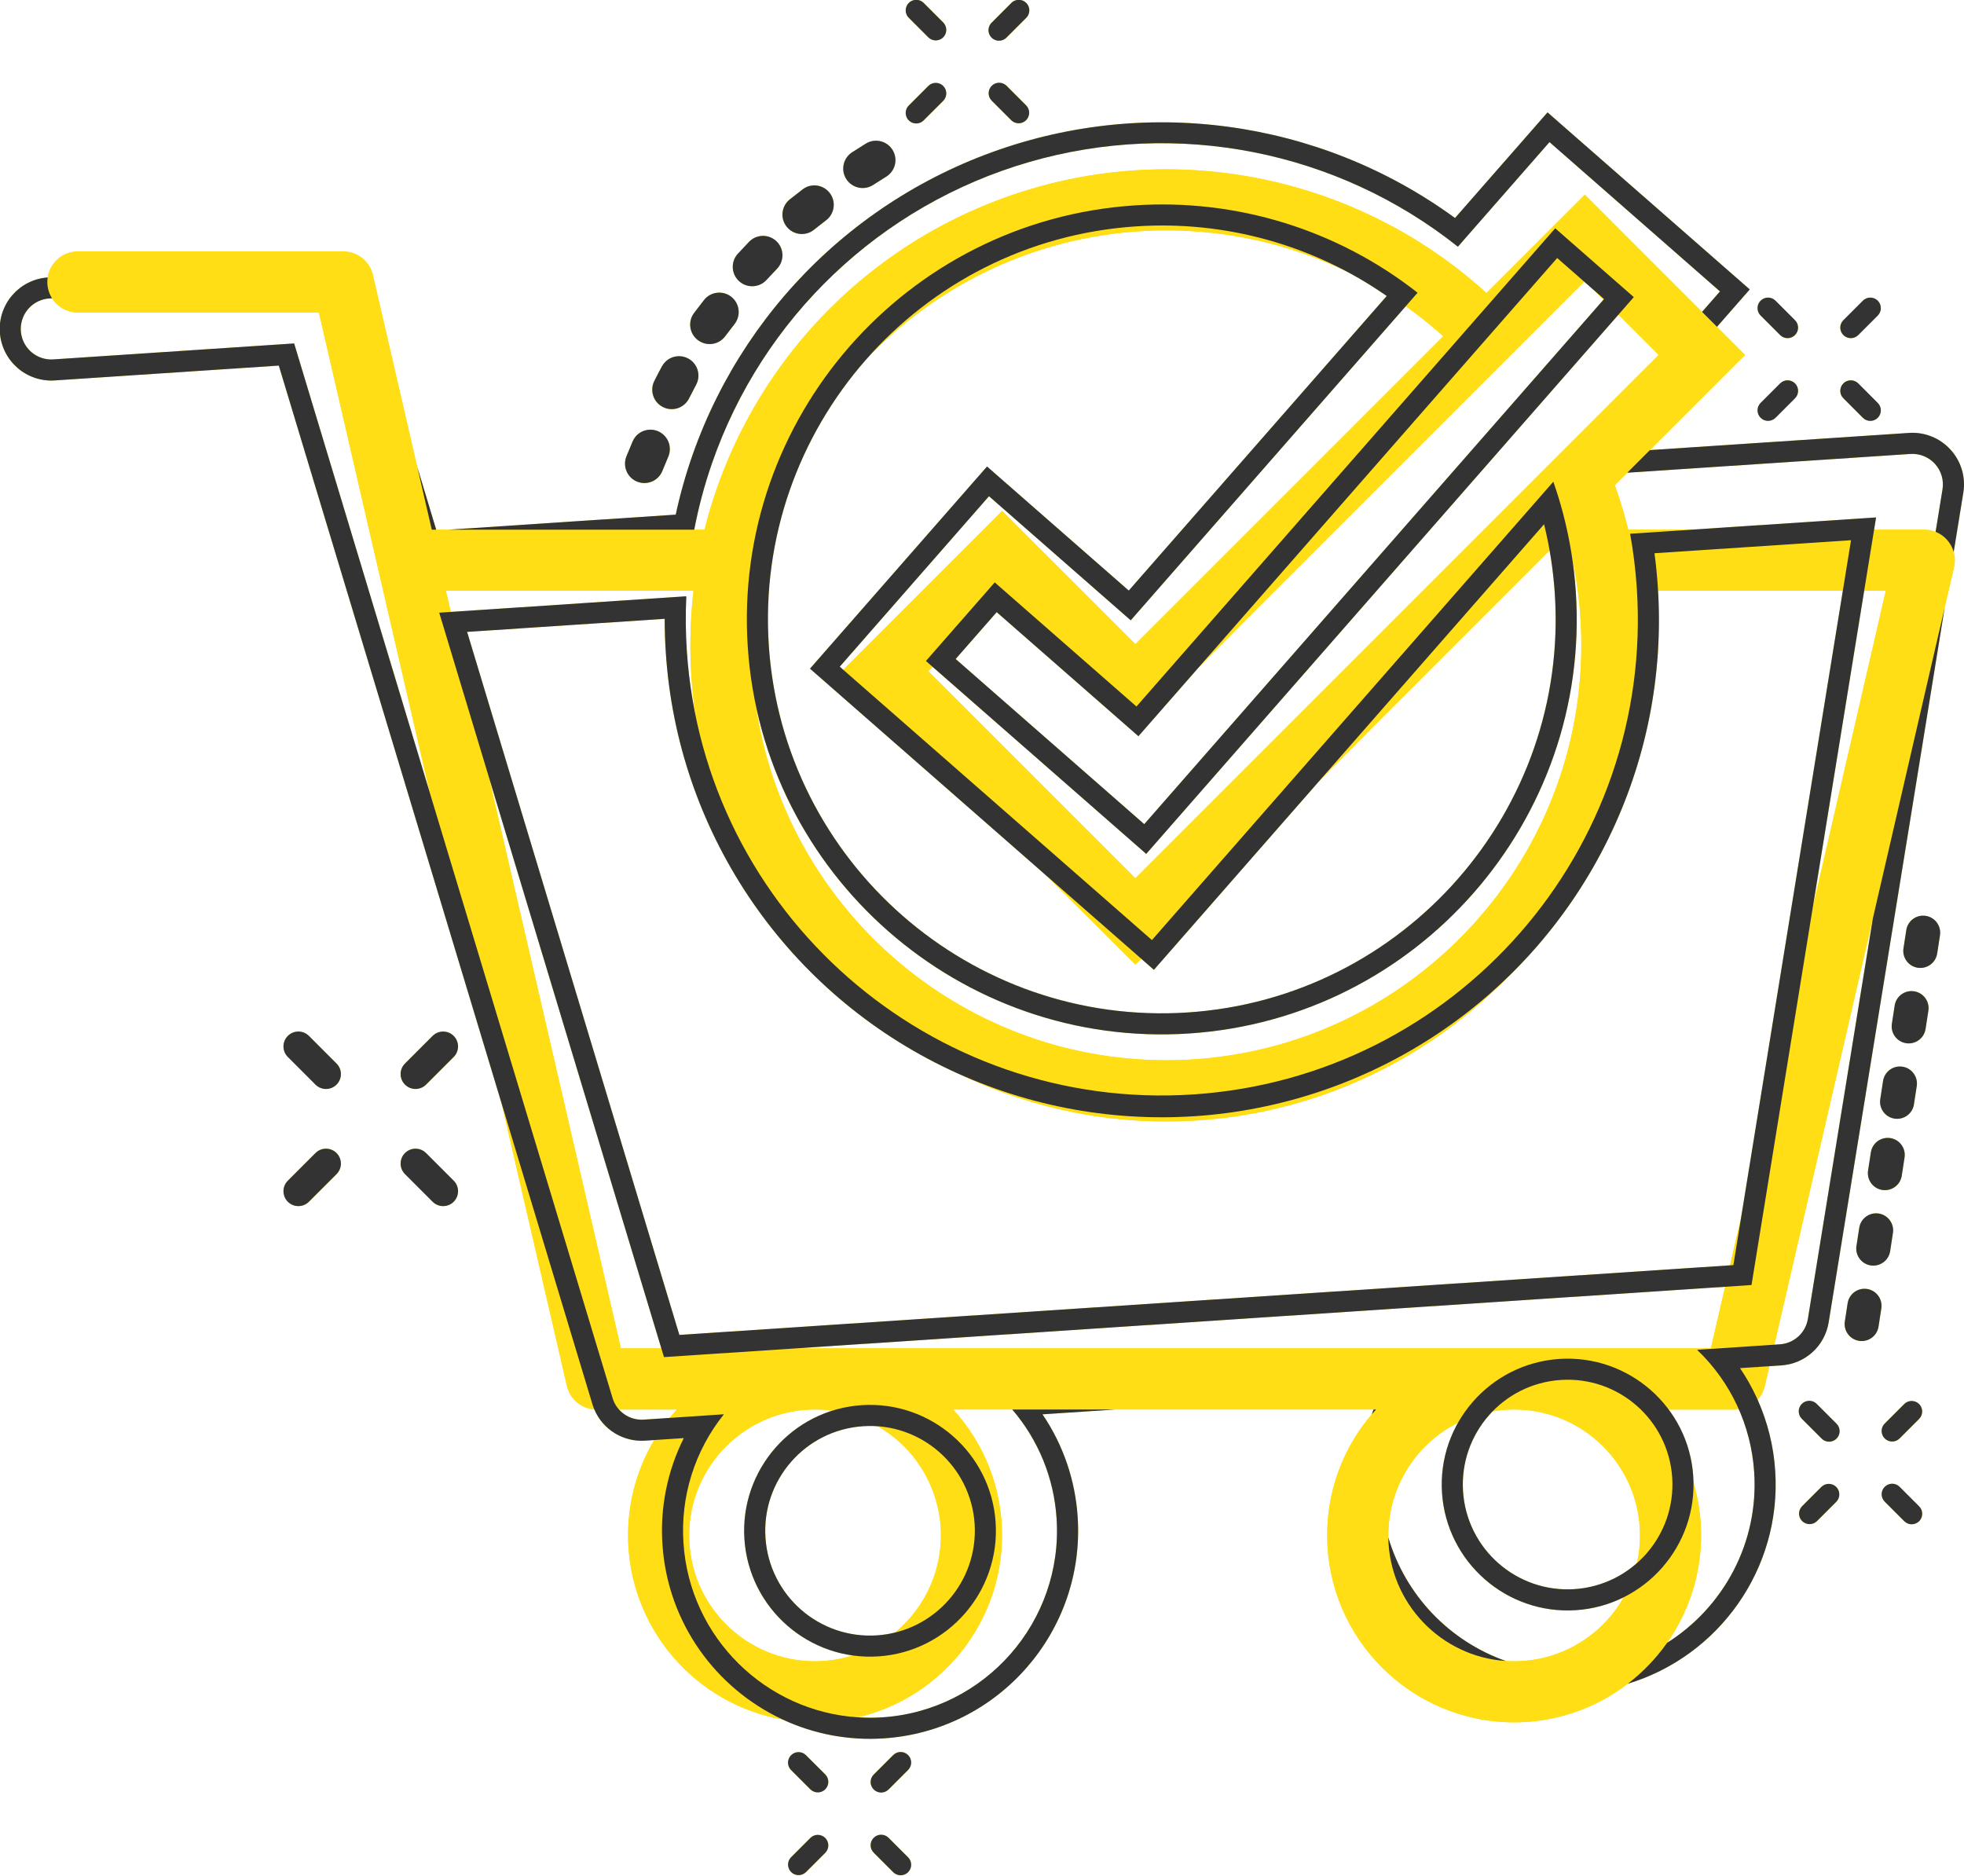
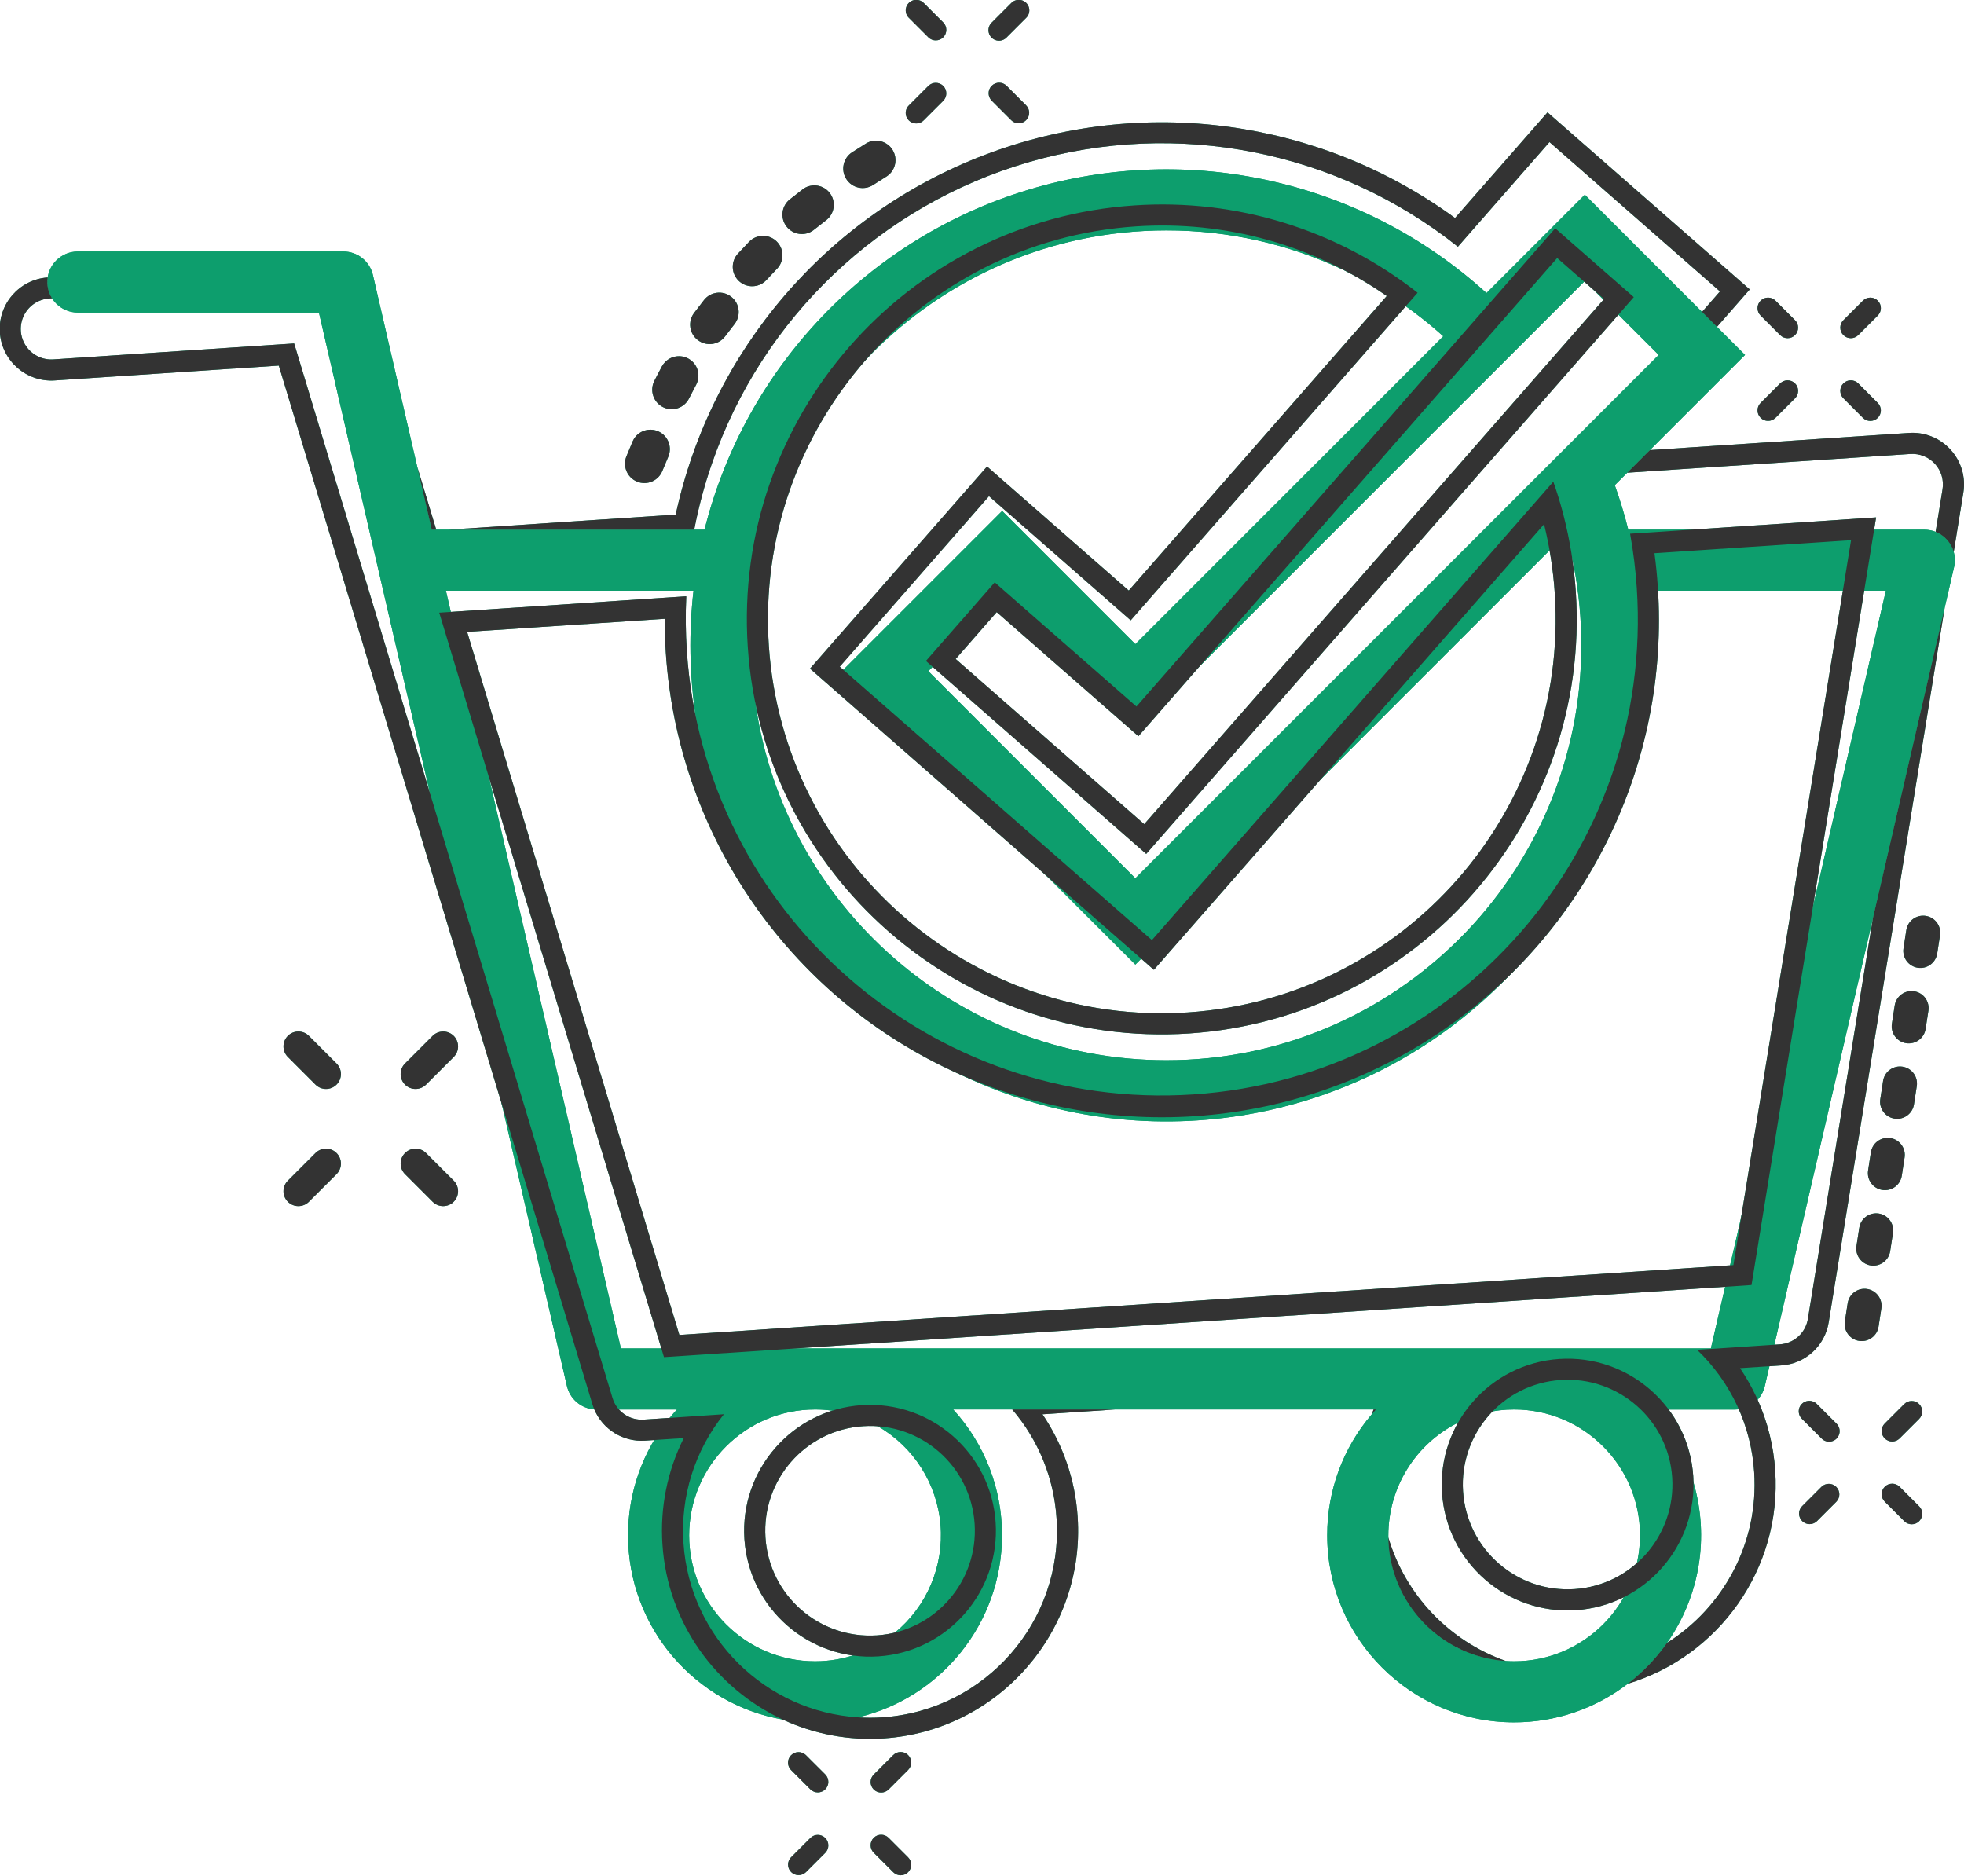
<svg xmlns="http://www.w3.org/2000/svg" viewBox="0 0 2156.64 2059.23">
  <defs>
-     <style>.cls-1{fill:#ffde16;}.cls-2{fill:#333;}</style>
+     <style>.cls-1{fill:#0d9e6d;}.cls-2{fill:#333;}</style>
  </defs>
  <g id="Layer_2" data-name="Layer 2">
    <g id="Layer_1-2" data-name="Layer 1">
      <path class="cls-1" d="M2145.33,606.17a33.46,33.46,0,0,0-32.31-24.5H1788c-4.11-16.46-9.09-32.88-14.81-48.9l13.68-13.68,24.84-24.85,104.51-104.51-30.84-30.84-16.4-16.4-128.69-128.7-108,108A522.8,522.8,0,0,0,773.63,581.67H474.11l-15.92-68.89L409.52,302.16a33.36,33.36,0,0,0-32.66-26H85.51a33.53,33.53,0,0,0,0,67.06H350.19l64.58,279.52,57.4,248.43L551,1212.35l71.5,309.43a33.32,33.32,0,0,0,30.1,25.88c.85.06,1.7.1,2.56.1h88.17q-4.12,4.52-7.94,9.22a203.68,203.68,0,0,0-45.7,129c0,101.06,73.4,185.3,169.69,202.2a206.28,206.28,0,0,0,82.76-2.38c90.55-21.36,158.14-102.84,158.14-199.82a203.77,203.77,0,0,0-53.65-138.24H1511c-1.62,1.77-3.19,3.55-4.74,5.36A203.66,203.66,0,0,0,1457.38,1686c0,113.2,92.09,205.29,205.29,205.29a204.27,204.27,0,0,0,124.83-42.41,206.7,206.7,0,0,0,43.09-44.89,205.52,205.52,0,0,0,29-176.17v0a203.9,203.9,0,0,0-45.29-80h91a36.28,36.28,0,0,0,4.06-.24,33.35,33.35,0,0,0,28.6-25.74l5-21.62,5.45-23.56,108.19-468.29,78.83-341.19,10.25-44.37A33.44,33.44,0,0,0,2145.33,606.17ZM1739.58,309.32l.7-.7,20.49,20.49,16.4,16.41,44.21,44.21L1246.72,964.39,1019.35,737l4.74-4.74,76.36-76.36,146.27,146.28,71.35-71.35ZM954.71,390.73h0c82.8-84.92,198.4-137.73,326.1-137.73a455.11,455.11,0,0,1,195.41,43.86h0a452.61,452.61,0,0,1,108.58,72.37L1246.72,707.35,1100.45,561.07,924.51,737,1149.39,961.9l97.33,97.33,204.15-204.15,250.72-250.73,18.22-18.22c2.49,8.94,4.72,18,6.65,27.06,0,0,0,0,0,0,.51,2.37,1,4.74,1.46,7.11.11.68.24,1.38.42,2.18a459.62,459.62,0,0,1,8.11,86.13c0,251.23-204.4,455.64-455.64,455.64-229,0-419.08-169.81-450.94-390.13,0,0,0,0,0,0a456.48,456.48,0,0,1-4.7-65.5C825.18,585.1,874.6,472.89,954.71,390.73Zm28,1402h0A137.67,137.67,0,0,1,895,1824.24c-76.22,0-138.24-62-138.24-138.24s62-138.23,138.24-138.23a137.63,137.63,0,0,1,68.84,18.39h0a138.15,138.15,0,0,1,18.9,226.58Zm680,31.5c-3.07,0-6.12-.11-9.14-.3-71.24-4.68-127.93-63.57-129.08-135.71,0-.74,0-1.48,0-2.23A138.39,138.39,0,0,1,1601,1562.29h0a137.35,137.35,0,0,1,61.64-14.52c76.23,0,138.24,62,138.24,138.23a138.31,138.31,0,0,1-138.24,138.24Zm328.11-828.9v0L1912,1336.46v0l-12.23,52.93-5.44,23.57-15.65,67.72H681.82L537,854l0-.07L495,671.9l-5.36-23.18H761.51A531.18,531.18,0,0,0,763.79,786v0a523.84,523.84,0,0,0,275.4,386.2l.15.08q18.59,9.68,38,17.9a522.31,522.31,0,0,0,573.08-112q9-9,17.51-18.36l0-.05a521.08,521.08,0,0,0,135.53-351.19,531.86,531.86,0,0,0-3.39-59.93h270.73Z" />
      <path class="cls-1" d="M1985.23,1448.12a33.35,33.35,0,0,1-30.87,28.08l-5.94.4-84.85,5.62a203.89,203.89,0,0,1,62.67,134.39c5.15,77.79-33.93,148.47-95.65,187.38a206.7,206.7,0,0,1-43.09,44.89c99.48-30.05,169-125.77,161.83-233.8A227.41,227.41,0,0,0,1930,1537c-.49-1.1-1-2.2-1.5-3.29a226.29,226.29,0,0,0-17.81-31.37l32.26-2.13,12.91-.86a56.4,56.4,0,0,0,52.2-47.47l127.36-784.71-78.83,341.19Z" />
      <path class="cls-1" d="M1506.29,1553.12c1.55-1.81,3.12-3.59,4.74-5.36h-2.74Q1507.26,1550.42,1506.29,1553.12Z" />
      <path class="cls-1" d="M1524.45,1688.23c1.15,72.14,57.84,131,129.08,135.71A206.1,206.1,0,0,1,1524.45,1688.23Z" />
      <path class="cls-1" d="M781.74,509a522.52,522.52,0,0,1,819.15-238.09l100.59-114.88L1888.67,320,1869,342.49l16.4,16.4,20.72-23.66,15.25-17.41-17.41-15.25L1716.74,138.65l-17.42-15.26-15.25,17.43-86.34,98.58A546,546,0,0,0,742,565.12L492.32,581.67h270A522.8,522.8,0,0,1,781.74,509Z" />
      <path class="cls-1" d="M2141.88,493.81a56.36,56.36,0,0,0-45.68-18.42l-284.5,18.85-24.84,24.85,310.88-20.6a33.52,33.52,0,0,1,35.3,38.83L2125.46,584a33.69,33.69,0,0,1,19.87,22.13L2155.9,541A56.41,56.41,0,0,0,2141.88,493.81Z" />
      <path class="cls-1" d="M1111.53,1547.76a203.56,203.56,0,0,1,48.68,119.61c7.49,113-78.32,210.93-191.27,218.42a205,205,0,0,1-26.81,0c-101.25-6.46-184.73-87.4-191.61-191.3A203.76,203.76,0,0,1,794.91,1553l-59.53,4-28.44,1.88a33.38,33.38,0,0,1-34.31-23.76L472.17,871.18,405.92,651.77,323,377.13,58.9,394.63a33.53,33.53,0,1,1-4.43-66.91l2.67-.18a33.43,33.43,0,0,1-4.78-22.87,56.67,56.67,0,0,0,8.07,113.06l245.73-16.28,77.6,257L551,1212.35l99.47,329.44a54.58,54.58,0,0,0,2.13,5.87,56.36,56.36,0,0,0,55.87,34.3l9.91-.65,32.47-2.15a226.54,226.54,0,0,0-23.42,116.89c5.71,86.13,58.71,158.07,132,192.15a227,227,0,0,0,111.1,20.69c125.69-8.33,221.17-117.36,212.84-243.05a226.62,226.62,0,0,0-38.63-112.78l80-5.3Z" />
      <polygon class="cls-1" points="479 581.67 458.19 512.78 474.11 581.67 479 581.67" />
      <path class="cls-1" d="M1859.33,1621.05c-5-76.06-71-133.84-147.08-128.8s-133.83,71-128.79,147.08,71,133.83,147.07,128.79S1864.37,1697.1,1859.33,1621.05ZM1729,1745a115.09,115.09,0,1,1,107.23-122.44A115.21,115.21,0,0,1,1729,1745Z" />
      <path class="cls-1" d="M1923.31,1411.06,2060.1,568.19,1790,586.09a531.25,531.25,0,0,1,7.34,59.57A522.7,522.7,0,1,1,754.2,714.78a534.44,534.44,0,0,1-.59-60l-271.31,18,246.81,817.45ZM729.89,679.53c0,12.27.4,24.56,1.21,36.78a545.85,545.85,0,1,0,1089.31-72.18c-.81-12.21-2-24.46-3.65-36.62l215.83-14.3-129.18,796L746,1465.87l-233.07-772Z" />
      <path class="cls-1" d="M946.23,1543c-76.06,5-133.84,71-128.8,147.07s71,133.84,147.08,128.8,133.83-71,128.79-147.08S1022.28,1538,946.23,1543ZM963,1795.78a115.09,115.09,0,1,1,107.22-122.44A115.23,115.23,0,0,1,963,1795.78Z" />
      <path class="cls-1" d="M1707.76,250.69,1247.92,775.8,1092.29,639.52l-75.57,86.29,241.92,211.85,535.41-611.4ZM1256.48,905,1049.39,723.64l45.06-51.45,138.22,121,17.41,15.25,15.25-17.42,444.59-507.69,51.46,45.06Z" />
      <path class="cls-1" d="M1716.05,562.55c-3-11.27-6.47-22.54-10.36-33.61l-440.78,503.35-2.9-2.55L922.1,732.08,1086,544.89l155.63,136.29,315-359.74a453.5,453.5,0,0,0-311-95.88C994.94,242.17,804.5,459.65,821.11,710.34s234.08,441.13,484.77,424.52S1747,900.78,1730.4,650.09a459.71,459.71,0,0,0-13.79-85.4C1716.38,563.9,1716.2,563.21,1716.05,562.55Zm-411.7,549.21c-238,15.77-444.37-165-460.14-403s165-444.38,403-460.15a431,431,0,0,1,275.55,76.42L1239.48,648.51l-138.21-121-17.41-15.25-15.26,17.41L904.68,716.83l-15.25,17.41,17.42,15.26,339.91,297.66,2.9,2.54,17.42,15.26,15.25-17.42,413.19-471.85a436.3,436.3,0,0,1,11.78,75.93C1723.07,889.58,1542.3,1096,1304.35,1111.76Z" />
      <path class="cls-1" d="M2054.37,1265.35l-3.08,20a18.71,18.71,0,1,0,37,5.69l3.07-20a18.28,18.28,0,0,0,.21-3.45,18.71,18.71,0,0,0-37.19-2.24Z" />
      <path class="cls-1" d="M2041.62,1348.2l-3.08,20a18.71,18.71,0,1,0,37,5.69l3.07-20a18.28,18.28,0,0,0,.21-3.45,18.71,18.71,0,0,0-37.19-2.24Z" />
      <path class="cls-1" d="M2050.21,1415.4a18.71,18.71,0,0,0-21.34,15.64l-3.08,20a18.71,18.71,0,1,0,37,5.69l3.07-20a18.28,18.28,0,0,0,.21-3.45A18.71,18.71,0,0,0,2050.21,1415.4Z" />
      <path class="cls-1" d="M2114.6,1005.69a18.72,18.72,0,0,0-21.34,15.65l-3.07,20a18.71,18.71,0,1,0,37,5.69l3.08-20a19.09,19.09,0,0,0,.21-3.44A18.73,18.73,0,0,0,2114.6,1005.69Z" />
      <path class="cls-1" d="M2101.85,1088.54a18.72,18.72,0,0,0-21.34,15.65l-3.07,20a18.71,18.71,0,1,0,37,5.69l3.08-20a19.09,19.09,0,0,0,.21-3.44A18.72,18.72,0,0,0,2101.85,1088.54Z" />
      <path class="cls-1" d="M2101.67,1212.7l3.08-20a19.15,19.15,0,0,0,.21-3.45,18.71,18.71,0,0,0-37.2-2.24l-3.07,20a18.71,18.71,0,1,0,37,5.69Z" />
      <path class="cls-1" d="M958.74,203.11c4.81-3.07,9.7-6.17,14.54-9.2.46-.28.9-.58,1.33-.9A21.33,21.33,0,0,0,953,156.48h0a20.71,20.71,0,0,0-2.36,1.29c-5,3.11-10,6.27-14.87,9.4a21.32,21.32,0,0,0,23,35.94Z" />
      <path class="cls-1" d="M893.29,252.68c.2-.15.4-.3.59-.46,4.47-3.52,9-7.08,13.56-10.58A21.33,21.33,0,0,0,884.34,206a22.31,22.31,0,0,0-3,1.95c-4.67,3.61-9.33,7.26-13.86,10.83a21.32,21.32,0,0,0,25.81,33.94Z" />
      <path class="cls-1" d="M811.43,308.63a21.37,21.37,0,0,0,27.13,1.58,20.49,20.49,0,0,0,3-2.68c3.62-3.89,7.47-8,11.75-12.49a21.32,21.32,0,0,0-27.64-32.19,21.64,21.64,0,0,0-3.25,2.8c-4.42,4.65-8.38,8.85-12.09,12.85A21.34,21.34,0,0,0,811.43,308.63Z" />
      <path class="cls-1" d="M766.41,373.51a21.26,21.26,0,0,0,29.86-4.2l1-1.3c3.11-4.15,6.26-8.25,9.35-12.2A21.32,21.32,0,1,0,773,329.53c-3.28,4.2-6.59,8.52-9.84,12.84l-1,1.28a21.32,21.32,0,0,0,4.19,29.86Z" />
      <path class="cls-1" d="M728,447a21.28,21.28,0,0,0,28.62-9.48c2.19-4.36,4.74-9.26,7.79-15a21.32,21.32,0,0,0-33.88-25.13,20.88,20.88,0,0,0-3.74,5c-3.22,6-5.93,11.24-8.28,15.91A21.34,21.34,0,0,0,728,447Z" />
      <path class="cls-1" d="M699.69,528.93A21.29,21.29,0,0,0,727.39,517c1.81-4.53,3.93-9.63,6.48-15.58A21.32,21.32,0,0,0,698,479.31a21,21,0,0,0-3.3,5.35c-2.69,6.29-4.94,11.71-6.88,16.56A21.36,21.36,0,0,0,699.69,528.93Z" />
      <path class="cls-1" d="M346.41,1266.15l-30.34,30.34a16.36,16.36,0,0,0,23.14,23.14l30.34-30.34a16.36,16.36,0,1,0-23.14-23.14Z" />
      <path class="cls-1" d="M475.05,1137.51l-30.34,30.34A16.36,16.36,0,1,0,467.85,1191l30.34-30.34a16.36,16.36,0,1,0-23.14-23.14Z" />
      <path class="cls-1" d="M467.85,1266.15a16.36,16.36,0,1,0-23.14,23.14l30.34,30.34a16.36,16.36,0,0,0,23.14-23.14Z" />
      <path class="cls-1" d="M339.21,1137.51a16.36,16.36,0,1,0-23.14,23.14L346.41,1191a16.36,16.36,0,1,0,23.14-23.14Z" />
      <path class="cls-1" d="M890,2018.08l-21.43,21.43a11.56,11.56,0,0,0,16.35,16.34l21.43-21.43A11.56,11.56,0,0,0,890,2018.08Z" />
      <path class="cls-1" d="M980.83,1927.21l-21.43,21.43A11.55,11.55,0,0,0,975.74,1965l21.43-21.43a11.55,11.55,0,0,0-16.34-16.34Z" />
      <path class="cls-1" d="M975.74,2018.08a11.55,11.55,0,1,0-16.34,16.34l21.43,21.43a11.55,11.55,0,0,0,16.34-16.34Z" />
      <path class="cls-1" d="M884.88,1927.21a11.56,11.56,0,0,0-16.35,16.34L890,1965a11.56,11.56,0,0,0,16.35-16.34Z" />
      <path class="cls-1" d="M2000.16,1632.65l-21.43,21.43a11.56,11.56,0,0,0,16.35,16.34l21.43-21.43a11.56,11.56,0,0,0-16.35-16.34Z" />
      <path class="cls-1" d="M2091,1541.78l-21.43,21.43a11.55,11.55,0,1,0,16.34,16.34l21.43-21.43a11.55,11.55,0,0,0-16.34-16.34Z" />
      <path class="cls-1" d="M2085.94,1632.65A11.55,11.55,0,0,0,2069.6,1649l21.43,21.43a11.55,11.55,0,0,0,16.34-16.34Z" />
      <path class="cls-1" d="M1995.08,1541.78a11.56,11.56,0,1,0-16.35,16.34l21.43,21.43a11.56,11.56,0,1,0,16.35-16.34Z" />
      <path class="cls-1" d="M1014.44,132l21.44-21.43a11.56,11.56,0,0,0-16.35-16.34L998.1,115.68A11.55,11.55,0,1,0,1014.44,132Z" />
      <path class="cls-1" d="M1105.31,41.16l21.43-21.43A11.56,11.56,0,1,0,1110.4,3.38L1089,24.81a11.56,11.56,0,1,0,16.34,16.35Z" />
      <path class="cls-1" d="M1110.4,132a11.55,11.55,0,1,0,16.34-16.34l-21.43-21.43A11.55,11.55,0,1,0,1089,110.59Z" />
      <path class="cls-1" d="M1019.53,41.16a11.56,11.56,0,0,0,16.35-16.34L1014.44,3.38A11.56,11.56,0,1,0,998.1,19.73Z" />
      <path class="cls-1" d="M1949.64,458.81l21.43-21.43A11.55,11.55,0,1,0,1954.73,421l-21.43,21.43a11.55,11.55,0,0,0,16.34,16.34Z" />
      <path class="cls-1" d="M2040.51,367.94l21.43-21.43a11.55,11.55,0,0,0-16.34-16.34l-21.43,21.43a11.55,11.55,0,0,0,16.34,16.34Z" />
      <path class="cls-1" d="M2045.6,458.81a11.55,11.55,0,0,0,16.34-16.34L2040.51,421a11.55,11.55,0,0,0-16.34,16.34Z" />
      <path class="cls-1" d="M1954.73,367.94a11.55,11.55,0,1,0,16.34-16.34l-21.43-21.43a11.55,11.55,0,0,0-16.34,16.34Z" />
      <path class="cls-1" d="M2145.33,606.17a33.46,33.46,0,0,0-32.31-24.5H1788c-4.11-16.46-9.09-32.88-14.81-48.9l13.68-13.68,24.84-24.85,104.51-104.51-30.84-30.84-16.4-16.4-128.69-128.7-108,108A522.8,522.8,0,0,0,773.63,581.67H474.11l-15.92-68.89L409.52,302.16a33.36,33.36,0,0,0-32.66-26H85.51a33.53,33.53,0,0,0,0,67.06H350.19l64.58,279.52,57.4,248.43L551,1212.35l71.5,309.43a33.32,33.32,0,0,0,30.1,25.88c.85.06,1.7.1,2.56.1h88.17q-4.12,4.52-7.94,9.22a203.68,203.68,0,0,0-45.7,129c0,101.06,73.4,185.3,169.69,202.2a206.28,206.28,0,0,0,82.76-2.38c90.55-21.36,158.14-102.84,158.14-199.82a203.77,203.77,0,0,0-53.65-138.24H1511c-1.62,1.77-3.19,3.55-4.74,5.36A203.66,203.66,0,0,0,1457.38,1686c0,113.2,92.09,205.29,205.29,205.29a204.27,204.27,0,0,0,124.83-42.41,206.7,206.7,0,0,0,43.09-44.89,205.52,205.52,0,0,0,29-176.17v0a203.9,203.9,0,0,0-45.29-80h91a36.28,36.28,0,0,0,4.06-.24,33.35,33.35,0,0,0,28.6-25.74l5-21.62,5.45-23.56,108.19-468.29,78.83-341.19,10.25-44.37A33.44,33.44,0,0,0,2145.33,606.17ZM1739.58,309.32l.7-.7,20.49,20.49,16.4,16.41,44.21,44.21L1246.72,964.39,1019.35,737l4.74-4.74,76.36-76.36,146.27,146.28,71.35-71.35ZM954.71,390.73h0c82.8-84.92,198.4-137.73,326.1-137.73a455.11,455.11,0,0,1,195.41,43.86h0a452.61,452.61,0,0,1,108.58,72.37L1246.72,707.35,1100.45,561.07,924.51,737,1149.39,961.9l97.33,97.33,204.15-204.15,250.72-250.73,18.22-18.22c2.49,8.94,4.72,18,6.65,27.06,0,0,0,0,0,0,.51,2.37,1,4.74,1.46,7.11.11.68.24,1.38.42,2.18a459.62,459.62,0,0,1,8.11,86.13c0,251.23-204.4,455.64-455.64,455.64-229,0-419.08-169.81-450.94-390.13,0,0,0,0,0,0a456.48,456.48,0,0,1-4.7-65.5C825.18,585.1,874.6,472.89,954.71,390.73Zm28,1402h0A137.67,137.67,0,0,1,895,1824.24c-76.22,0-138.24-62-138.24-138.24s62-138.23,138.24-138.23a137.63,137.63,0,0,1,68.84,18.39h0a138.15,138.15,0,0,1,18.9,226.58Zm680,31.5c-3.07,0-6.12-.11-9.14-.3-71.24-4.68-127.93-63.57-129.08-135.71,0-.74,0-1.48,0-2.23A138.39,138.39,0,0,1,1601,1562.29h0a137.35,137.35,0,0,1,61.64-14.52c76.23,0,138.24,62,138.24,138.23a138.31,138.31,0,0,1-138.24,138.24Zm328.11-828.9v0L1912,1336.46v0l-12.23,52.93-5.44,23.57-15.65,67.72H681.82L537,854l0-.07L495,671.9l-5.36-23.18H761.51A531.18,531.18,0,0,0,763.79,786v0a523.84,523.84,0,0,0,275.4,386.2l.15.08q18.59,9.68,38,17.9a522.31,522.31,0,0,0,573.08-112q9-9,17.51-18.36l0-.05a521.08,521.08,0,0,0,135.53-351.19,531.86,531.86,0,0,0-3.39-59.93h270.73Z" />
      <path class="cls-2" d="M1985.23,1448.12a33.35,33.35,0,0,1-30.87,28.08l-5.94.4-84.85,5.62a203.89,203.89,0,0,1,62.67,134.39c5.15,77.79-33.93,148.47-95.65,187.38a206.7,206.7,0,0,1-43.09,44.89c99.48-30.05,169-125.77,161.83-233.8A227.41,227.41,0,0,0,1930,1537c-.49-1.1-1-2.2-1.5-3.29a226.29,226.29,0,0,0-17.81-31.37l32.26-2.13,12.91-.86a56.4,56.4,0,0,0,52.2-47.47l127.36-784.71-78.83,341.19Z" />
      <path class="cls-2" d="M1506.29,1553.12c1.55-1.81,3.12-3.59,4.74-5.36h-2.74Q1507.26,1550.42,1506.29,1553.12Z" />
      <path class="cls-2" d="M1524.45,1688.23c1.15,72.14,57.84,131,129.08,135.71A206.1,206.1,0,0,1,1524.45,1688.23Z" />
      <path class="cls-2" d="M781.74,509a522.52,522.52,0,0,1,819.15-238.09l100.59-114.88L1888.67,320,1869,342.49l16.4,16.4,20.72-23.66,15.25-17.41-17.41-15.25L1716.74,138.65l-17.42-15.26-15.25,17.43-86.34,98.58A546,546,0,0,0,742,565.12L492.32,581.67h270A522.8,522.8,0,0,1,781.74,509Z" />
      <path class="cls-2" d="M2141.88,493.81a56.36,56.36,0,0,0-45.68-18.42l-284.5,18.85-24.84,24.85,310.88-20.6a33.52,33.52,0,0,1,35.3,38.83L2125.46,584a33.69,33.69,0,0,1,19.87,22.13L2155.9,541A56.41,56.41,0,0,0,2141.88,493.81Z" />
      <path class="cls-2" d="M1111.53,1547.76a203.56,203.56,0,0,1,48.68,119.61c7.49,113-78.32,210.93-191.27,218.42a205,205,0,0,1-26.81,0c-101.25-6.46-184.73-87.4-191.61-191.3A203.76,203.76,0,0,1,794.91,1553l-59.53,4-28.44,1.88a33.38,33.38,0,0,1-34.31-23.76L472.17,871.18,405.92,651.77,323,377.13,58.9,394.63a33.53,33.53,0,1,1-4.43-66.91l2.67-.18a33.43,33.43,0,0,1-4.78-22.87,56.67,56.67,0,0,0,8.07,113.06l245.73-16.28,77.6,257L551,1212.35l99.47,329.44a54.58,54.58,0,0,0,2.13,5.87,56.36,56.36,0,0,0,55.87,34.3l9.91-.65,32.47-2.15a226.54,226.54,0,0,0-23.42,116.89c5.71,86.13,58.71,158.07,132,192.15a227,227,0,0,0,111.1,20.69c125.69-8.33,221.17-117.36,212.84-243.05a226.62,226.62,0,0,0-38.63-112.78l80-5.3Z" />
      <polygon class="cls-2" points="479 581.67 458.19 512.78 474.11 581.67 479 581.67" />
      <path class="cls-2" d="M1859.33,1621.05c-5-76.06-71-133.84-147.08-128.8s-133.83,71-128.79,147.08,71,133.83,147.07,128.79S1864.37,1697.1,1859.33,1621.05ZM1729,1745a115.09,115.09,0,1,1,107.23-122.44A115.21,115.21,0,0,1,1729,1745Z" />
      <path class="cls-2" d="M1923.31,1411.06,2060.1,568.19,1790,586.09a531.25,531.25,0,0,1,7.34,59.57A522.7,522.7,0,1,1,754.2,714.78a534.44,534.44,0,0,1-.59-60l-271.31,18,246.81,817.45ZM729.89,679.53c0,12.27.4,24.56,1.21,36.78a545.85,545.85,0,1,0,1089.31-72.18c-.81-12.21-2-24.46-3.65-36.62l215.83-14.3-129.18,796L746,1465.87l-233.07-772Z" />
      <path class="cls-2" d="M946.23,1543c-76.06,5-133.84,71-128.8,147.07s71,133.84,147.08,128.8,133.83-71,128.79-147.08S1022.28,1538,946.23,1543ZM963,1795.78a115.09,115.09,0,1,1,107.22-122.44A115.23,115.23,0,0,1,963,1795.78Z" />
      <path class="cls-2" d="M1707.76,250.69,1247.92,775.8,1092.29,639.52l-75.57,86.29,241.92,211.85,535.41-611.4ZM1256.48,905,1049.39,723.64l45.06-51.45,138.22,121,17.41,15.25,15.25-17.42,444.59-507.69,51.46,45.06Z" />
      <path class="cls-2" d="M1716.05,562.55c-3-11.27-6.47-22.54-10.36-33.61l-440.78,503.35-2.9-2.55L922.1,732.08,1086,544.89l155.63,136.29,315-359.74a453.5,453.5,0,0,0-311-95.88C994.94,242.17,804.5,459.65,821.11,710.34s234.08,441.13,484.77,424.52S1747,900.78,1730.4,650.09a459.71,459.71,0,0,0-13.79-85.4C1716.38,563.9,1716.2,563.21,1716.05,562.55Zm-411.7,549.21c-238,15.77-444.37-165-460.14-403s165-444.38,403-460.15a431,431,0,0,1,275.55,76.42L1239.48,648.51l-138.21-121-17.41-15.25-15.26,17.41L904.68,716.83l-15.25,17.41,17.42,15.26,339.91,297.66,2.9,2.54,17.42,15.26,15.25-17.42,413.19-471.85a436.3,436.3,0,0,1,11.78,75.93C1723.07,889.58,1542.3,1096,1304.35,1111.76Z" />
      <path class="cls-2" d="M2054.37,1265.35l-3.08,20a18.71,18.71,0,1,0,37,5.69l3.07-20a18.28,18.28,0,0,0,.21-3.45,18.71,18.71,0,0,0-37.19-2.24Z" />
      <path class="cls-2" d="M2041.62,1348.2l-3.08,20a18.71,18.71,0,1,0,37,5.69l3.07-20a18.28,18.28,0,0,0,.21-3.45,18.71,18.71,0,0,0-37.19-2.24Z" />
      <path class="cls-2" d="M2050.21,1415.4a18.71,18.71,0,0,0-21.34,15.64l-3.08,20a18.71,18.71,0,1,0,37,5.69l3.07-20a18.28,18.28,0,0,0,.21-3.45A18.71,18.71,0,0,0,2050.21,1415.4Z" />
      <path class="cls-2" d="M2114.6,1005.69a18.72,18.72,0,0,0-21.34,15.65l-3.07,20a18.71,18.71,0,1,0,37,5.69l3.08-20a19.09,19.09,0,0,0,.21-3.44A18.73,18.73,0,0,0,2114.6,1005.69Z" />
      <path class="cls-2" d="M2101.85,1088.54a18.72,18.72,0,0,0-21.34,15.65l-3.07,20a18.71,18.71,0,1,0,37,5.69l3.08-20a19.09,19.09,0,0,0,.21-3.44A18.72,18.72,0,0,0,2101.85,1088.54Z" />
      <path class="cls-2" d="M2101.67,1212.7l3.08-20a19.15,19.15,0,0,0,.21-3.45,18.71,18.71,0,0,0-37.2-2.24l-3.07,20a18.71,18.71,0,1,0,37,5.69Z" />
      <path class="cls-2" d="M958.74,203.11c4.81-3.07,9.7-6.17,14.54-9.2.46-.28.9-.58,1.33-.9A21.33,21.33,0,0,0,953,156.48h0a20.71,20.71,0,0,0-2.36,1.29c-5,3.11-10,6.27-14.87,9.4a21.32,21.32,0,0,0,23,35.94Z" />
      <path class="cls-2" d="M893.29,252.68c.2-.15.4-.3.59-.46,4.47-3.52,9-7.08,13.56-10.58A21.33,21.33,0,0,0,884.34,206a22.31,22.31,0,0,0-3,1.95c-4.67,3.61-9.33,7.26-13.86,10.83a21.32,21.32,0,0,0,25.81,33.94Z" />
      <path class="cls-2" d="M811.43,308.63a21.37,21.37,0,0,0,27.13,1.58,20.49,20.49,0,0,0,3-2.68c3.62-3.89,7.47-8,11.75-12.49a21.32,21.32,0,0,0-27.64-32.19,21.64,21.64,0,0,0-3.25,2.8c-4.42,4.65-8.38,8.85-12.09,12.85A21.34,21.34,0,0,0,811.43,308.63Z" />
      <path class="cls-2" d="M766.41,373.51a21.26,21.26,0,0,0,29.86-4.2l1-1.3c3.11-4.15,6.26-8.25,9.35-12.2A21.32,21.32,0,1,0,773,329.53c-3.28,4.2-6.59,8.52-9.84,12.84l-1,1.28a21.32,21.32,0,0,0,4.19,29.86Z" />
      <path class="cls-2" d="M728,447a21.28,21.28,0,0,0,28.62-9.48c2.19-4.36,4.74-9.26,7.79-15a21.32,21.32,0,0,0-33.88-25.13,20.88,20.88,0,0,0-3.74,5c-3.22,6-5.93,11.24-8.28,15.91A21.34,21.34,0,0,0,728,447Z" />
      <path class="cls-2" d="M699.69,528.93A21.29,21.29,0,0,0,727.39,517c1.81-4.53,3.93-9.63,6.48-15.58A21.32,21.32,0,0,0,698,479.31a21,21,0,0,0-3.3,5.35c-2.69,6.29-4.94,11.71-6.88,16.56A21.36,21.36,0,0,0,699.69,528.93Z" />
      <path class="cls-2" d="M346.41,1266.15l-30.34,30.34a16.36,16.36,0,0,0,23.14,23.14l30.34-30.34a16.36,16.36,0,1,0-23.14-23.14Z" />
      <path class="cls-2" d="M475.05,1137.51l-30.34,30.34A16.36,16.36,0,1,0,467.85,1191l30.34-30.34a16.36,16.36,0,1,0-23.14-23.14Z" />
      <path class="cls-2" d="M467.85,1266.15a16.36,16.36,0,1,0-23.14,23.14l30.34,30.34a16.36,16.36,0,0,0,23.14-23.14Z" />
      <path class="cls-2" d="M339.21,1137.51a16.36,16.36,0,1,0-23.14,23.14L346.41,1191a16.36,16.36,0,1,0,23.14-23.14Z" />
      <path class="cls-2" d="M890,2018.08l-21.43,21.43a11.56,11.56,0,0,0,16.35,16.34l21.43-21.43A11.56,11.56,0,0,0,890,2018.08Z" />
      <path class="cls-2" d="M980.83,1927.21l-21.43,21.43A11.55,11.55,0,0,0,975.74,1965l21.43-21.43a11.55,11.55,0,0,0-16.34-16.34Z" />
      <path class="cls-2" d="M975.74,2018.08a11.55,11.55,0,1,0-16.34,16.34l21.43,21.43a11.55,11.55,0,0,0,16.34-16.34Z" />
      <path class="cls-2" d="M884.88,1927.21a11.56,11.56,0,0,0-16.35,16.34L890,1965a11.56,11.56,0,0,0,16.35-16.34Z" />
      <path class="cls-2" d="M2000.16,1632.65l-21.43,21.43a11.56,11.56,0,0,0,16.35,16.34l21.43-21.43a11.56,11.56,0,0,0-16.35-16.34Z" />
      <path class="cls-2" d="M2091,1541.78l-21.43,21.43a11.55,11.55,0,1,0,16.34,16.34l21.43-21.43a11.55,11.55,0,0,0-16.34-16.34Z" />
      <path class="cls-2" d="M2085.94,1632.65A11.55,11.55,0,0,0,2069.6,1649l21.43,21.43a11.55,11.55,0,0,0,16.34-16.34Z" />
      <path class="cls-2" d="M1995.08,1541.78a11.56,11.56,0,1,0-16.35,16.34l21.43,21.43a11.56,11.56,0,1,0,16.35-16.34Z" />
      <path class="cls-2" d="M1014.44,132l21.44-21.43a11.56,11.56,0,0,0-16.35-16.34L998.1,115.68A11.55,11.55,0,1,0,1014.44,132Z" />
      <path class="cls-2" d="M1105.31,41.16l21.43-21.43A11.56,11.56,0,1,0,1110.4,3.38L1089,24.81a11.56,11.56,0,1,0,16.34,16.35Z" />
      <path class="cls-2" d="M1110.4,132a11.55,11.55,0,1,0,16.34-16.34l-21.43-21.43A11.55,11.55,0,1,0,1089,110.59Z" />
      <path class="cls-2" d="M1019.53,41.16a11.56,11.56,0,0,0,16.35-16.34L1014.44,3.38A11.56,11.56,0,1,0,998.1,19.73Z" />
      <path class="cls-2" d="M1949.64,458.81l21.43-21.43A11.55,11.55,0,1,0,1954.73,421l-21.43,21.43a11.55,11.55,0,0,0,16.34,16.34Z" />
      <path class="cls-2" d="M2040.51,367.94l21.43-21.43a11.55,11.55,0,0,0-16.34-16.34l-21.43,21.43a11.55,11.55,0,0,0,16.34,16.34Z" />
      <path class="cls-2" d="M2045.6,458.81a11.55,11.55,0,0,0,16.34-16.34L2040.51,421a11.55,11.55,0,0,0-16.34,16.34Z" />
      <path class="cls-2" d="M1954.73,367.94a11.55,11.55,0,1,0,16.34-16.34l-21.43-21.43a11.55,11.55,0,0,0-16.34,16.34Z" />
    </g>
  </g>
</svg>
